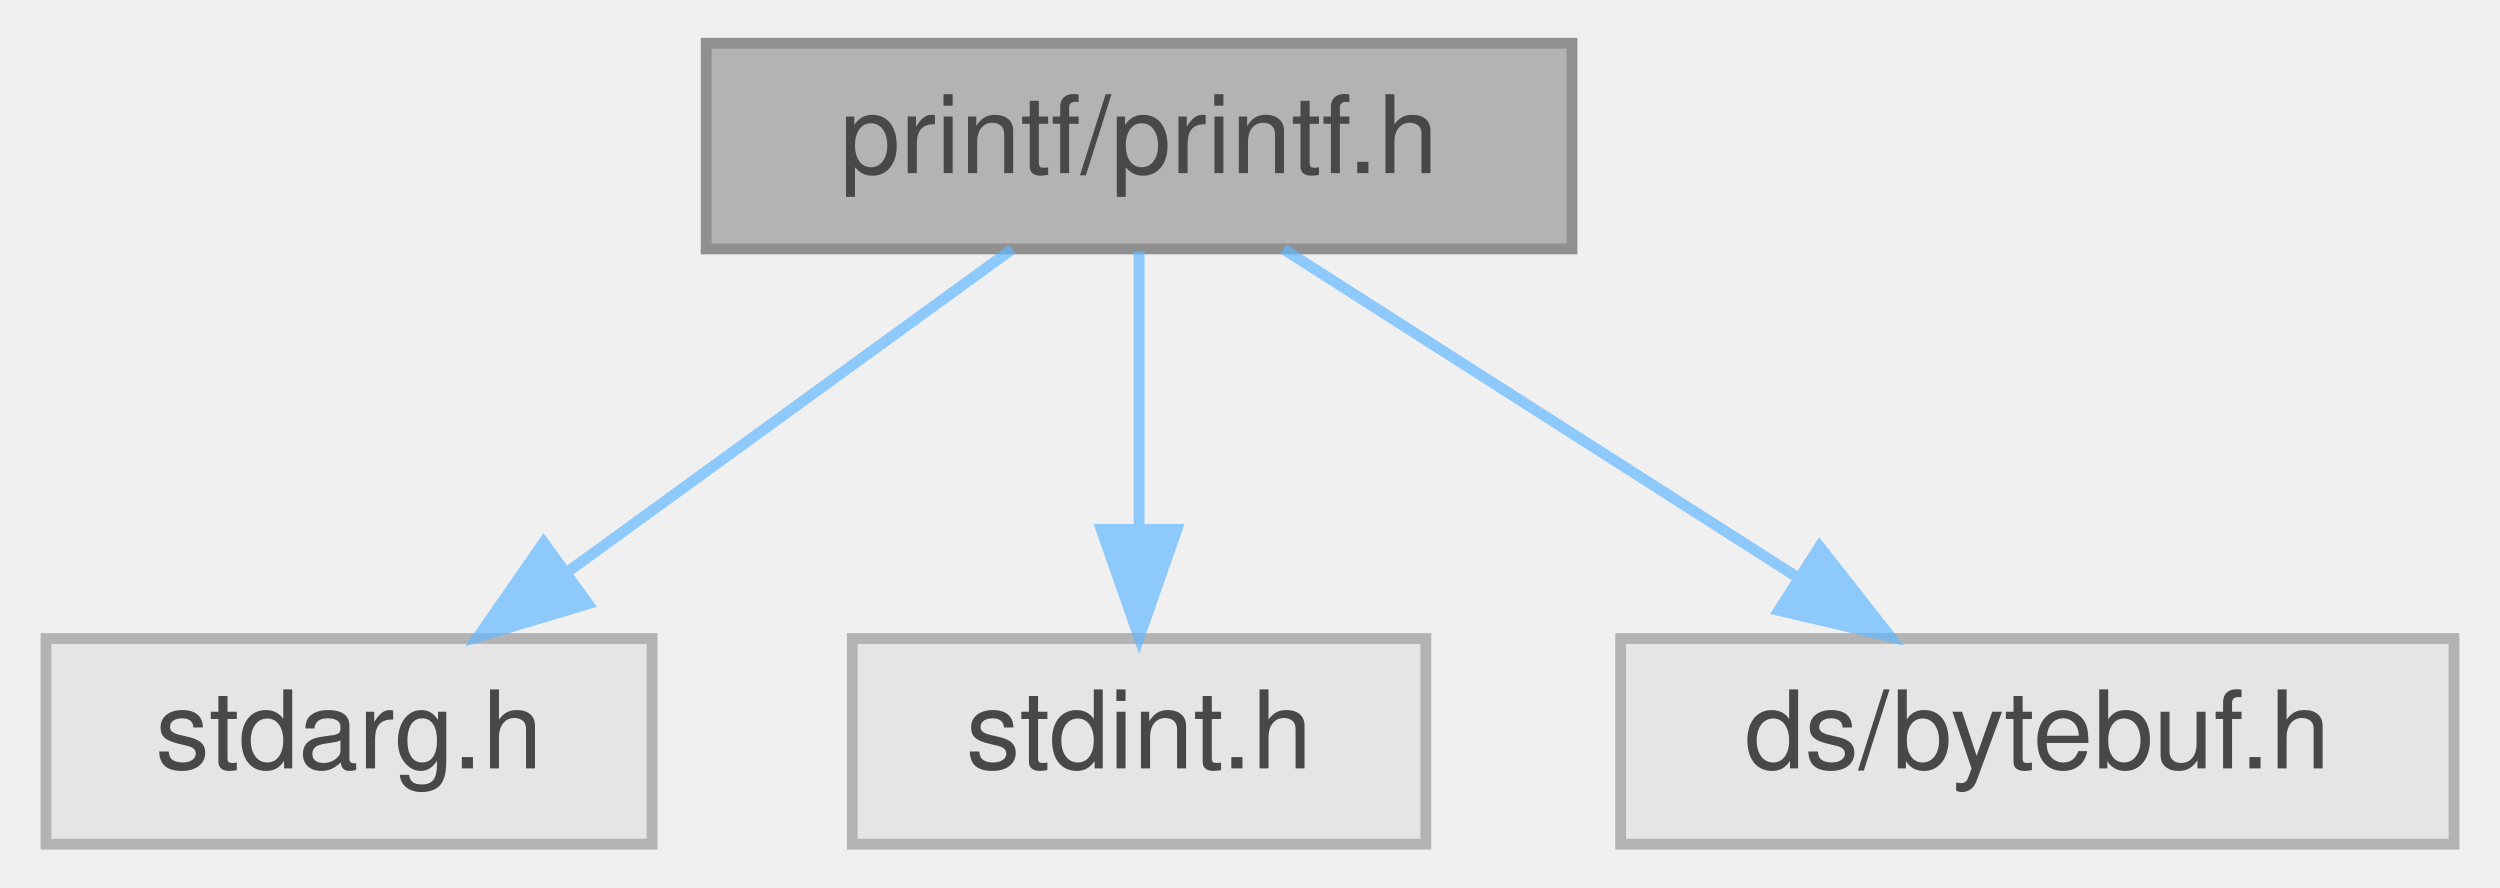
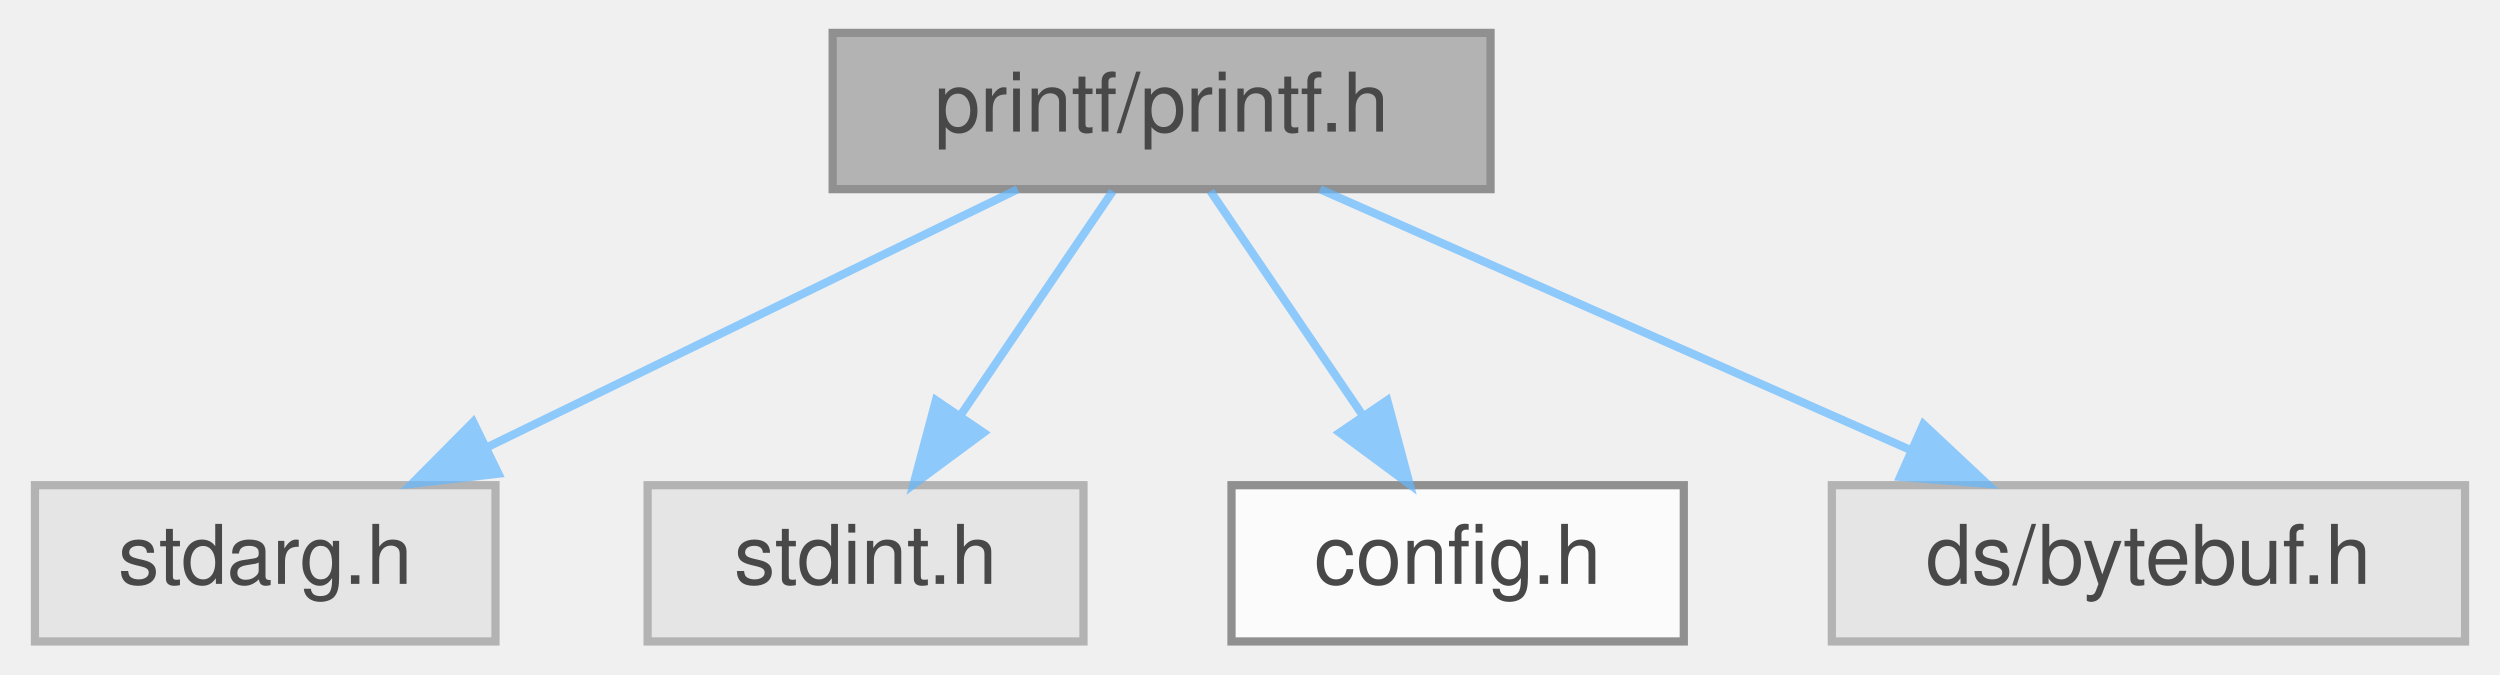
- <svg xmlns="http://www.w3.org/2000/svg" xmlns:xlink="http://www.w3.org/1999/xlink" width="231pt" height="82pt" viewBox="0.00 0.00 230.50 82.00">
+ <svg xmlns="http://www.w3.org/2000/svg" xmlns:xlink="http://www.w3.org/1999/xlink" width="304pt" height="82pt" viewBox="0.00 0.00 303.50 82.00">
  <svg id="main" version="1.1" xml:space="preserve">
    <style type="text/css">
.node, .edge {opacity: 0.7;}
.node.selected, .edge.selected {opacity: 1;}
.edge:hover path { stroke: red; }
.edge:hover polygon { stroke: red; fill: red; }
</style>
    <svg id="graph" class="graph">
      <g id="graph0" class="graph" transform="scale(1 1) rotate(0) translate(4 78)">
        <g id="Node000001" class="node">
          <g id="a_Node000001">
            <a xlink:title="Interface and usage of printf implementation.">
-               <polygon fill="#999999" stroke="#666666" points="141,-74 61,-74 61,-55 141,-55 141,-74" />
-               <text text-anchor="middle" x="101" y="-62" font-family="Helvetica,sans-Serif" font-size="10.00">printf/printf.h</text>
+               <polygon fill="#999999" stroke="#666666" points="177,-74 97,-74 97,-55 177,-55 177,-74" />
+               <text text-anchor="middle" x="137" y="-62" font-family="Helvetica,sans-Serif" font-size="10.00">printf/printf.h</text>
            </a>
          </g>
        </g>
        <g id="Node000002" class="node">
          <g id="a_Node000002">
            <a xlink:title=" ">
              <polygon fill="#e0e0e0" stroke="#999999" points="56,-19 0,-19 0,0 56,0 56,-19" />
              <text text-anchor="middle" x="28" y="-7" font-family="Helvetica,sans-Serif" font-size="10.00">stdarg.h</text>
            </a>
          </g>
        </g>
        <g id="edge1_Node000001_Node000002" class="edge">
          <g id="a_edge1_Node000001_Node000002">
            <a xlink:title=" ">
-               <path fill="none" stroke="#63b8ff" d="M89.27,-54.98C78.27,-47 61.58,-34.88 48.4,-25.31" />
-               <polygon fill="#63b8ff" stroke="#63b8ff" points="50.09,-22.21 39.94,-19.17 45.98,-27.88 50.09,-22.21" />
+               <path fill="none" stroke="#63b8ff" d="M119.49,-54.98C102.03,-46.5 74.99,-33.35 54.83,-23.54" />
+               <polygon fill="#63b8ff" stroke="#63b8ff" points="56.36,-20.4 45.83,-19.17 53.29,-26.69 56.36,-20.4" />
            </a>
          </g>
        </g>
        <g id="Node000003" class="node">
          <g id="a_Node000003">
            <a xlink:title=" ">
              <polygon fill="#e0e0e0" stroke="#999999" points="127.5,-19 74.5,-19 74.5,0 127.5,0 127.5,-19" />
              <text text-anchor="middle" x="101" y="-7" font-family="Helvetica,sans-Serif" font-size="10.00">stdint.h</text>
            </a>
          </g>
        </g>
        <g id="edge2_Node000001_Node000003" class="edge">
          <g id="a_edge2_Node000001_Node000003">
            <a xlink:title=" ">
-               <path fill="none" stroke="#63b8ff" d="M101,-54.75C101,-47.8 101,-37.85 101,-29.13" />
-               <polygon fill="#63b8ff" stroke="#63b8ff" points="104.5,-29.09 101,-19.09 97.5,-29.09 104.5,-29.09" />
+               <path fill="none" stroke="#63b8ff" d="M131.06,-54.75C126.02,-47.34 118.66,-36.5 112.49,-27.41" />
+               <polygon fill="#63b8ff" stroke="#63b8ff" points="115.35,-25.39 106.83,-19.09 109.56,-29.33 115.35,-25.39" />
            </a>
          </g>
        </g>
        <g id="Node000004" class="node">
          <g id="a_Node000004">
-             <a xlink:title=" ">
-               <polygon fill="#e0e0e0" stroke="#999999" points="222.5,-19 145.5,-19 145.5,0 222.5,0 222.5,-19" />
-               <text text-anchor="middle" x="184" y="-7" font-family="Helvetica,sans-Serif" font-size="10.00">ds/bytebuf.h</text>
+             <a xlink:href="config_8h.html" target="_top" xlink:title=" ">
+               <polygon fill="white" stroke="#666666" points="200.5,-19 145.5,-19 145.5,0 200.5,0 200.5,-19" />
+               <text text-anchor="middle" x="173" y="-7" font-family="Helvetica,sans-Serif" font-size="10.00">config.h</text>
            </a>
          </g>
        </g>
        <g id="edge3_Node000001_Node000004" class="edge">
          <g id="a_edge3_Node000001_Node000004">
            <a xlink:title=" ">
-               <path fill="none" stroke="#63b8ff" d="M114.34,-54.98C127.09,-46.84 146.55,-34.41 161.67,-24.76" />
-               <polygon fill="#63b8ff" stroke="#63b8ff" points="163.88,-27.5 170.42,-19.17 160.11,-21.6 163.88,-27.5" />
+               <path fill="none" stroke="#63b8ff" d="M142.94,-54.75C147.98,-47.34 155.34,-36.5 161.51,-27.41" />
+               <polygon fill="#63b8ff" stroke="#63b8ff" points="164.44,-29.33 167.17,-19.09 158.65,-25.39 164.44,-29.33" />
+             </a>
+           </g>
+         </g>
+         <g id="Node000005" class="node">
+           <g id="a_Node000005">
+             <a xlink:title=" ">
+               <polygon fill="#e0e0e0" stroke="#999999" points="295.5,-19 218.5,-19 218.5,0 295.5,0 295.5,-19" />
+               <text text-anchor="middle" x="257" y="-7" font-family="Helvetica,sans-Serif" font-size="10.00">ds/bytebuf.h</text>
+             </a>
+           </g>
+         </g>
+         <g id="edge4_Node000001_Node000005" class="edge">
+           <g id="a_edge4_Node000001_Node000005">
+             <a xlink:title=" ">
+               <path fill="none" stroke="#63b8ff" d="M156.28,-54.98C175.67,-46.42 205.81,-33.11 228.07,-23.28" />
+               <polygon fill="#63b8ff" stroke="#63b8ff" points="229.64,-26.41 237.37,-19.17 226.81,-20.01 229.64,-26.41" />
            </a>
          </g>
        </g>
      </g>
    </svg>
  </svg>
  <style type="text/css">

[data-mouse-over-selected='false'] { opacity: 0.7; }
[data-mouse-over-selected='true']  { opacity: 1.0; }

</style>
</svg>
